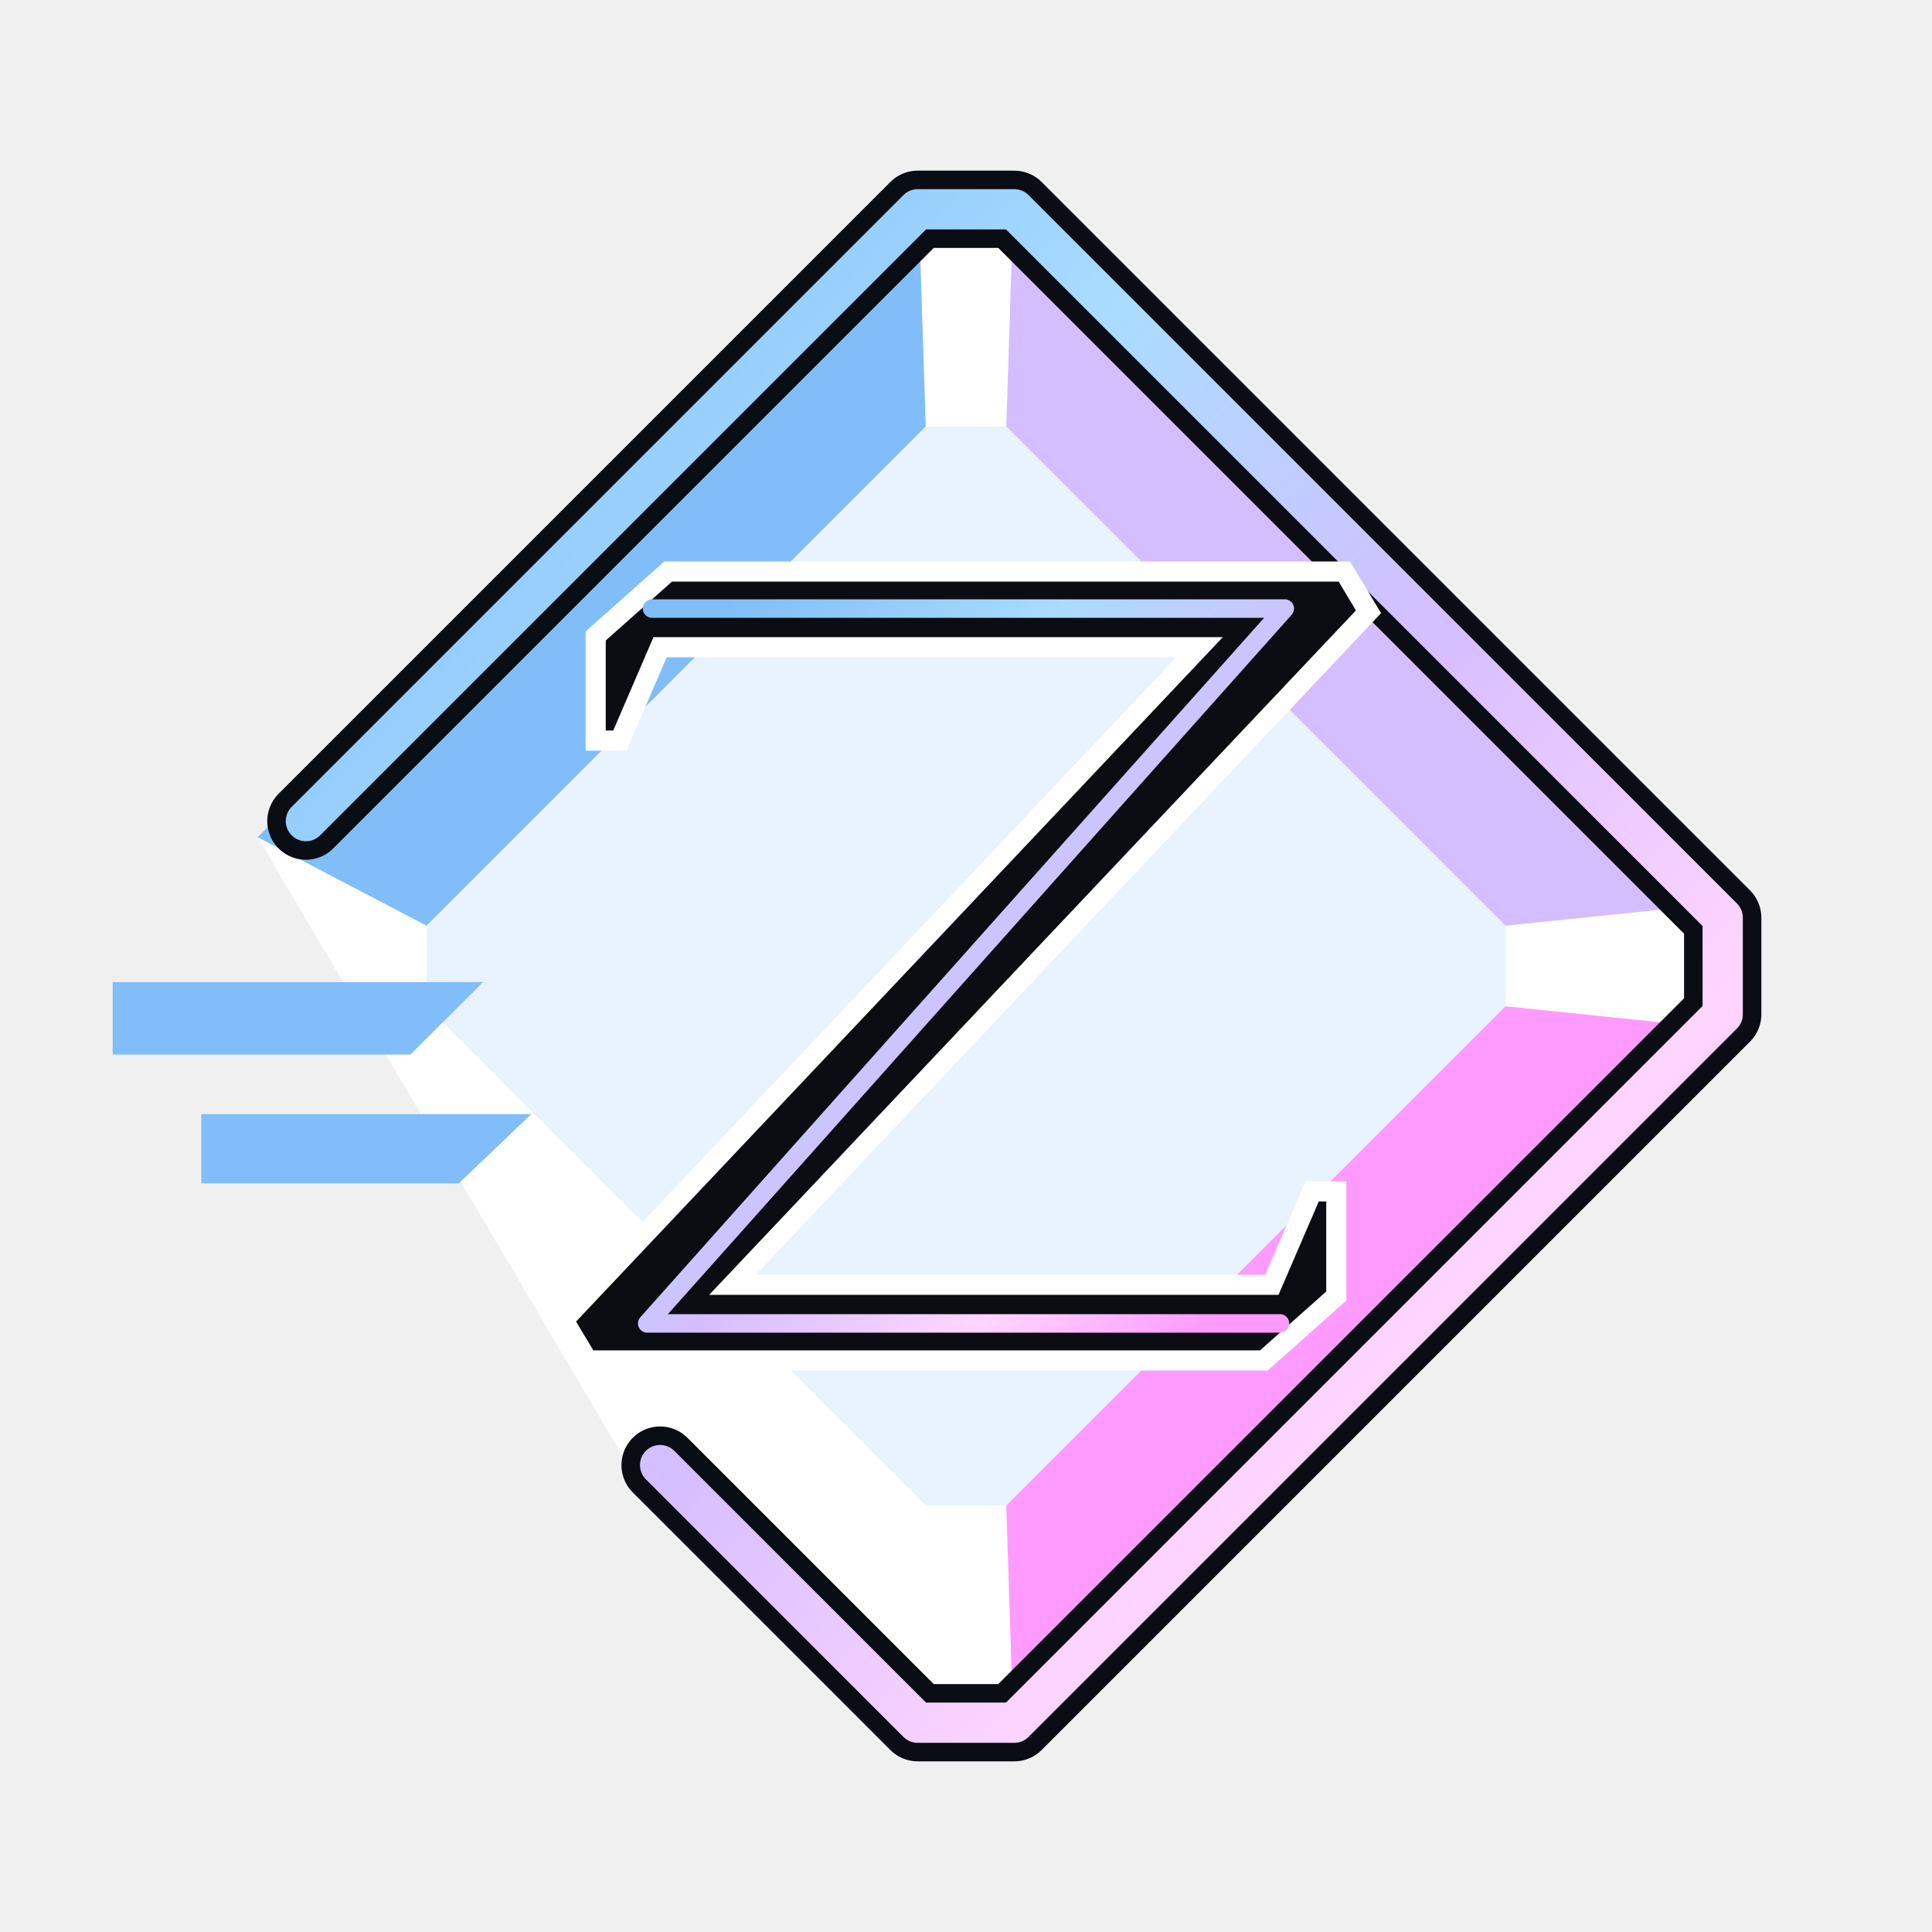
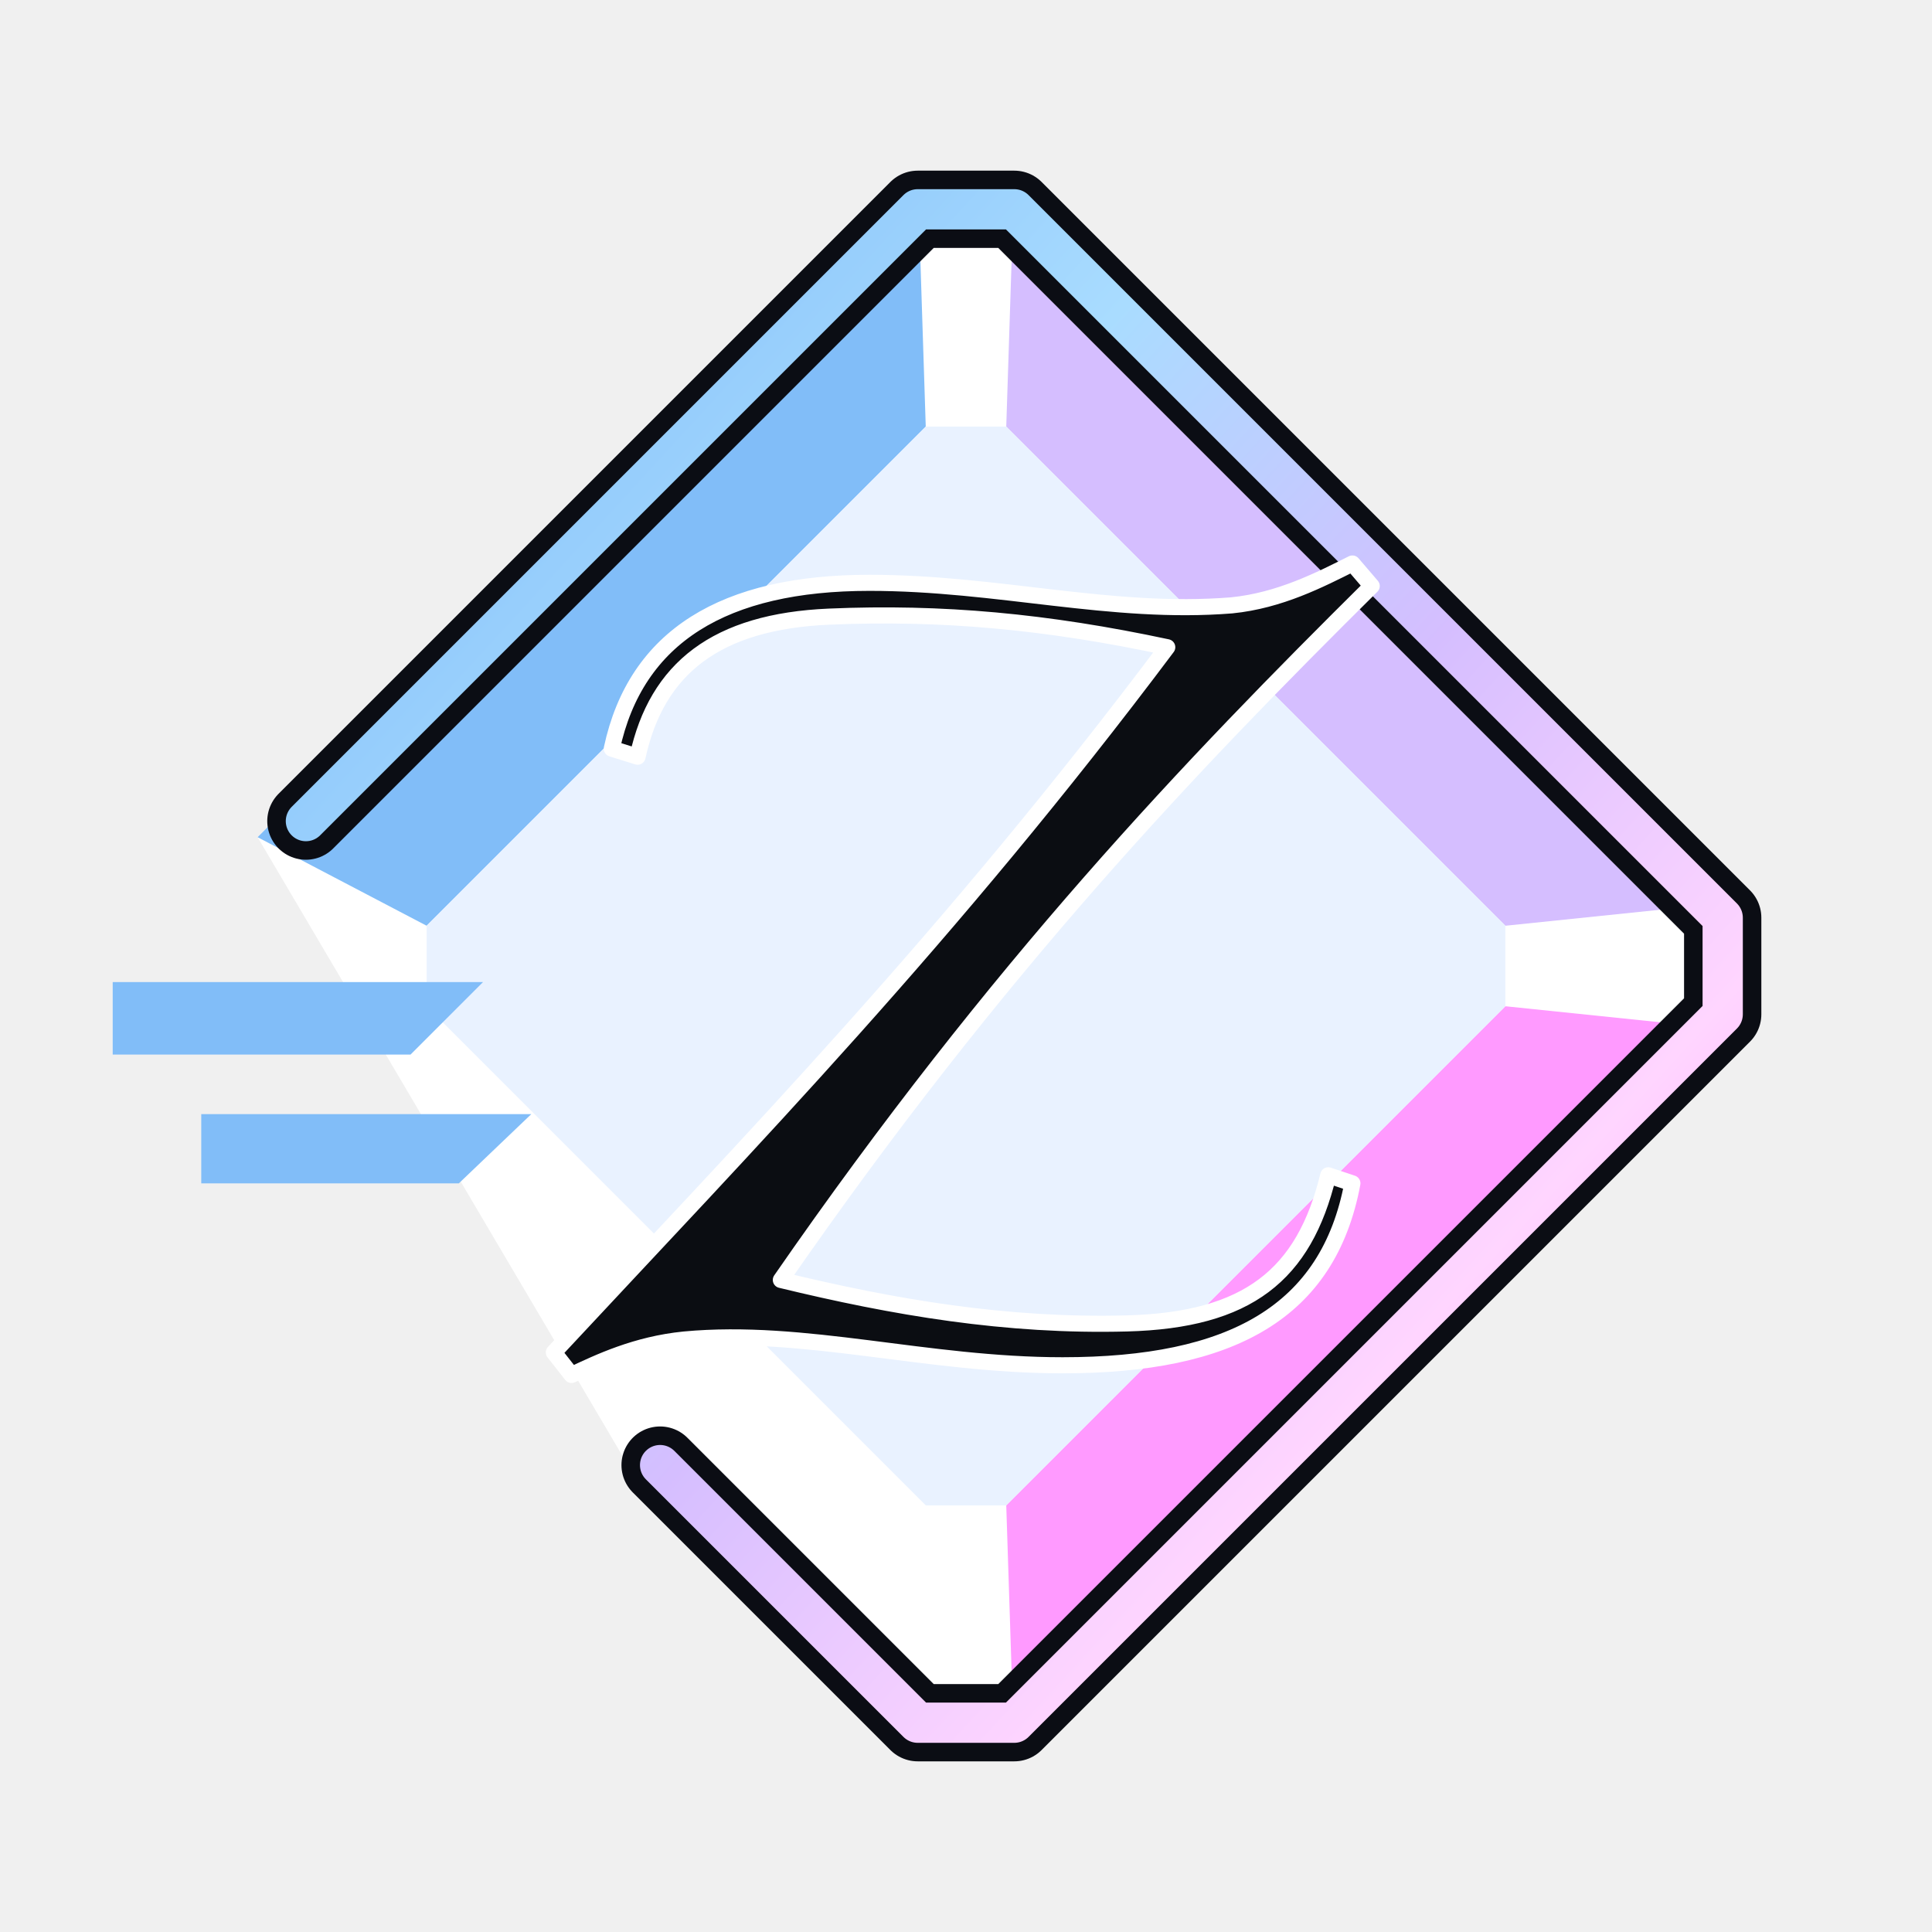
<svg xmlns="http://www.w3.org/2000/svg" viewBox="0 0 120 120" width="64" height="64">
  <defs>
-     <linearGradient id="fv8" x1="0.06" y1="0.06" x2="0.94" y2="0.94">
+     <linearGradient id="fv9" x1="0.06" y1="0.06" x2="0.94" y2="0.94">
      <stop offset="0" stop-color="#81BDF8" />
      <stop offset="0.3" stop-color="#A9DCFF" />
      <stop offset="0.55" stop-color="#D5BEFF" />
      <stop offset="0.8" stop-color="#FFD5FF" />
      <stop offset="1" stop-color="#FF9AFF" />
    </linearGradient>
  </defs>
  <polygon points="16,52 57,11 63,11 108,56 108,64 63,109 57,109 39,91" fill="#FFFFFF" />
  <polygon points="16,52 57,11 57.5,26.5 26.5,57.5" fill="#81BDF8" />
  <polygon points="63,11 108,56 93.5,57.5 62.5,26.5" fill="#D5BEFF" />
  <polygon points="108,64 63,109 62.5,93.5 93.5,62.5" fill="#FF9AFF" />
  <polygon points="57.5,26.5 62.5,26.5 93.5,57.5 93.5,62.5 62.5,93.5 57.5,93.5 26.5,62.5 26.5,57.5" fill="#E9F2FF" />
  <path d="M 19 51 L 57 13 L 63 13 L 107 57 L 107 63 L 63 107 L 57 107 L 41 91" fill="none" stroke="#0B0D14" stroke-width="4.8" stroke-linecap="round" stroke-linejoin="round" />
-   <path d="M 19 51 L 57 13 L 63 13 L 107 57 L 107 63 L 63 107 L 57 107 L 41 91" fill="none" stroke="url(#fv8)" stroke-width="2.5" stroke-linecap="round" stroke-linejoin="round" />
+   <path d="M 19 51 L 57 13 L 63 13 L 107 57 L 107 63 L 63 107 L 57 107 L 41 91" fill="none" stroke="url(#fv9)" stroke-width="2.5" stroke-linecap="round" stroke-linejoin="round" />
  <path d="M 7 61 H 30 L 25.5 65.5 H 7 Z M 12.5 69.2 H 33 L 28.5 73.5 H 12.5 Z" fill="#81BDF8" />
-   <path d="M 37 46 V 39.5 L 41.5 35.5 H 83.5 L 85 38 L 45.5 79.8 H 79 L 81.5 74 H 83 V 80.5 L 78.5 84.5 H 36.5 L 35 82 L 74.5 40.2 H 41 L 38.5 46 Z" fill="#0B0D12" stroke="#FFFFFF" stroke-width="1.25" stroke-linejoin="miter" />
-   <path d="M 40.5 37.8 H 79.8 L 40.2 82.2 H 79.5" fill="none" stroke="url(#fv8)" stroke-width="1.15" stroke-linecap="round" stroke-linejoin="round" />
+   <path d="M 38 46.5 C 39.5 39.5, 45 36.2, 54 36.2 C 62 36.2, 69 38.2, 76.5 37.6 C 79.5 37.3, 82 36, 84 35 L 85.2 36.4 C 74 47.5, 62 60, 48.5 79.5 C 55.5 81.2, 62.5 82.4, 70 82.2 C 77.5 82, 81 79.2, 82.5 73 L 84 73.5 C 82.5 81.5, 76.5 84.8, 66 84.8 C 57.5 84.8, 50 82.5, 42.5 83.2 C 39.5 83.5, 37.2 84.6, 35.5 85.4 L 34.4 84 C 46.5 71, 59 58.2, 72.5 40.2 C 65 38.6, 58.5 38, 51.5 38.3 C 44.5 38.6, 40.8 41.5, 39.6 47 Z" fill="#0B0D12" stroke="#FFFFFF" stroke-width="1" stroke-linejoin="round" />
+   <path d="M 48 60 H 72" fill="none" stroke="url(#fv9)" stroke-width="2" stroke-linecap="round" />
</svg>
